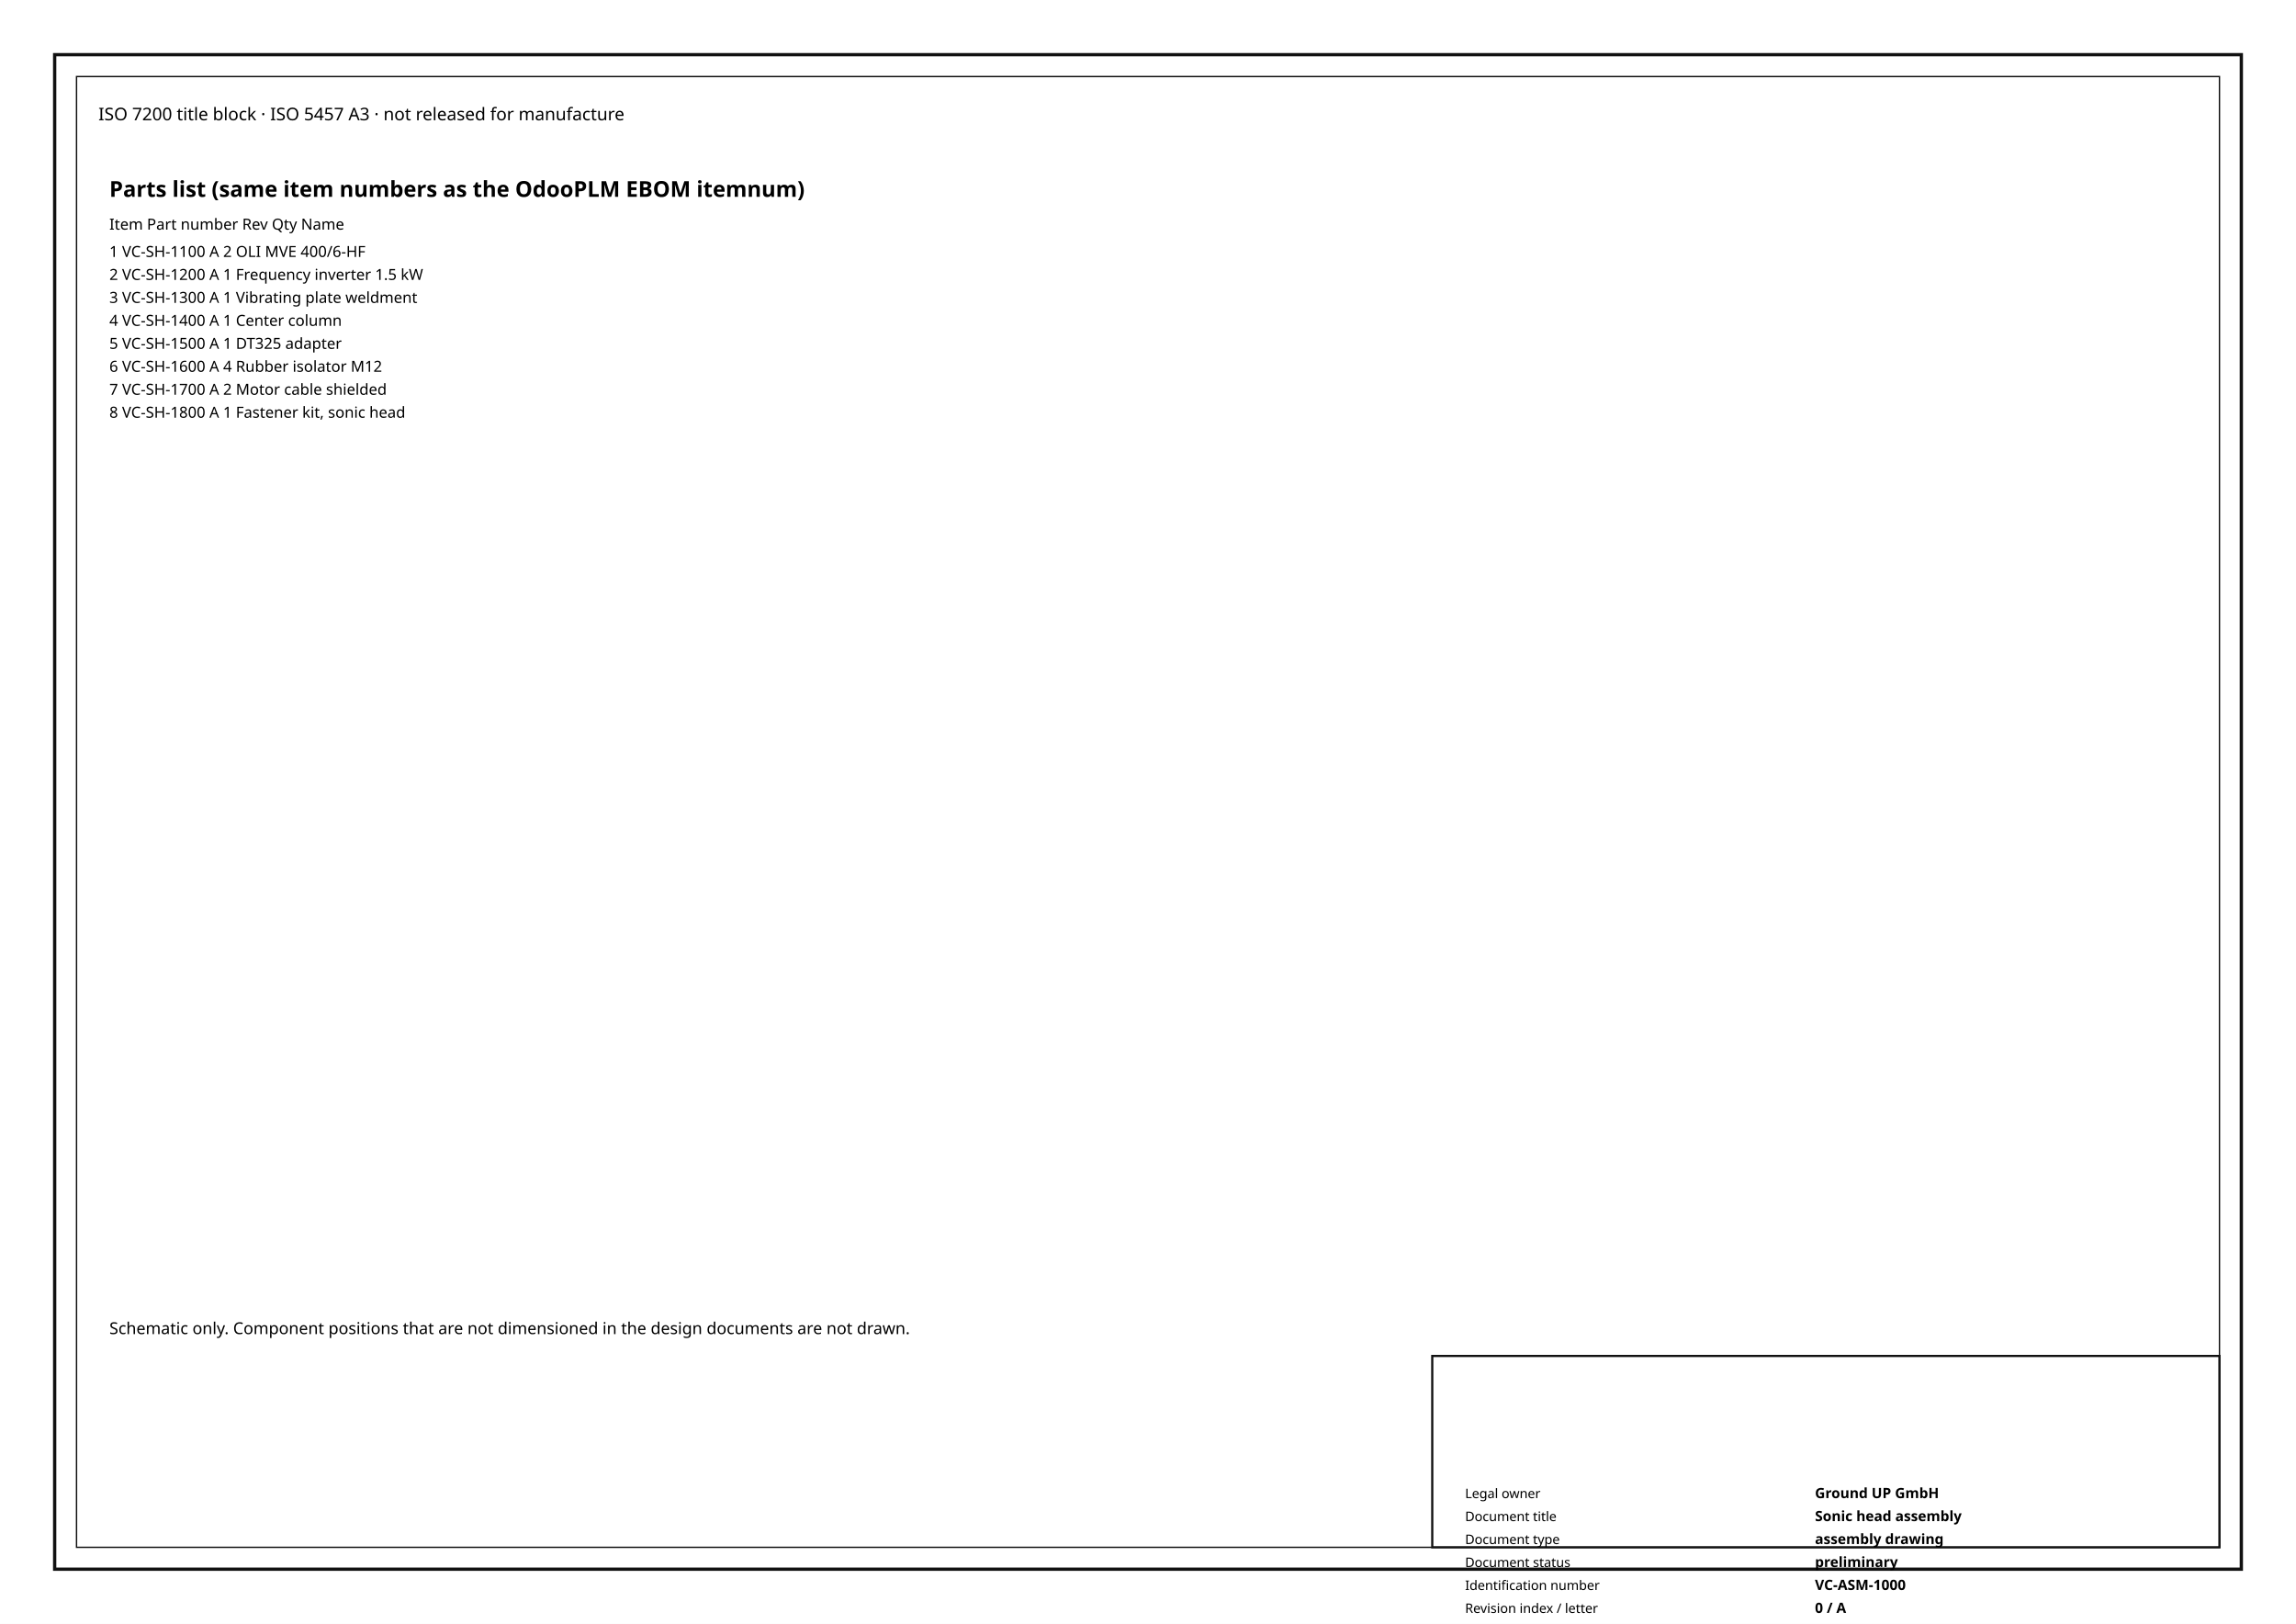
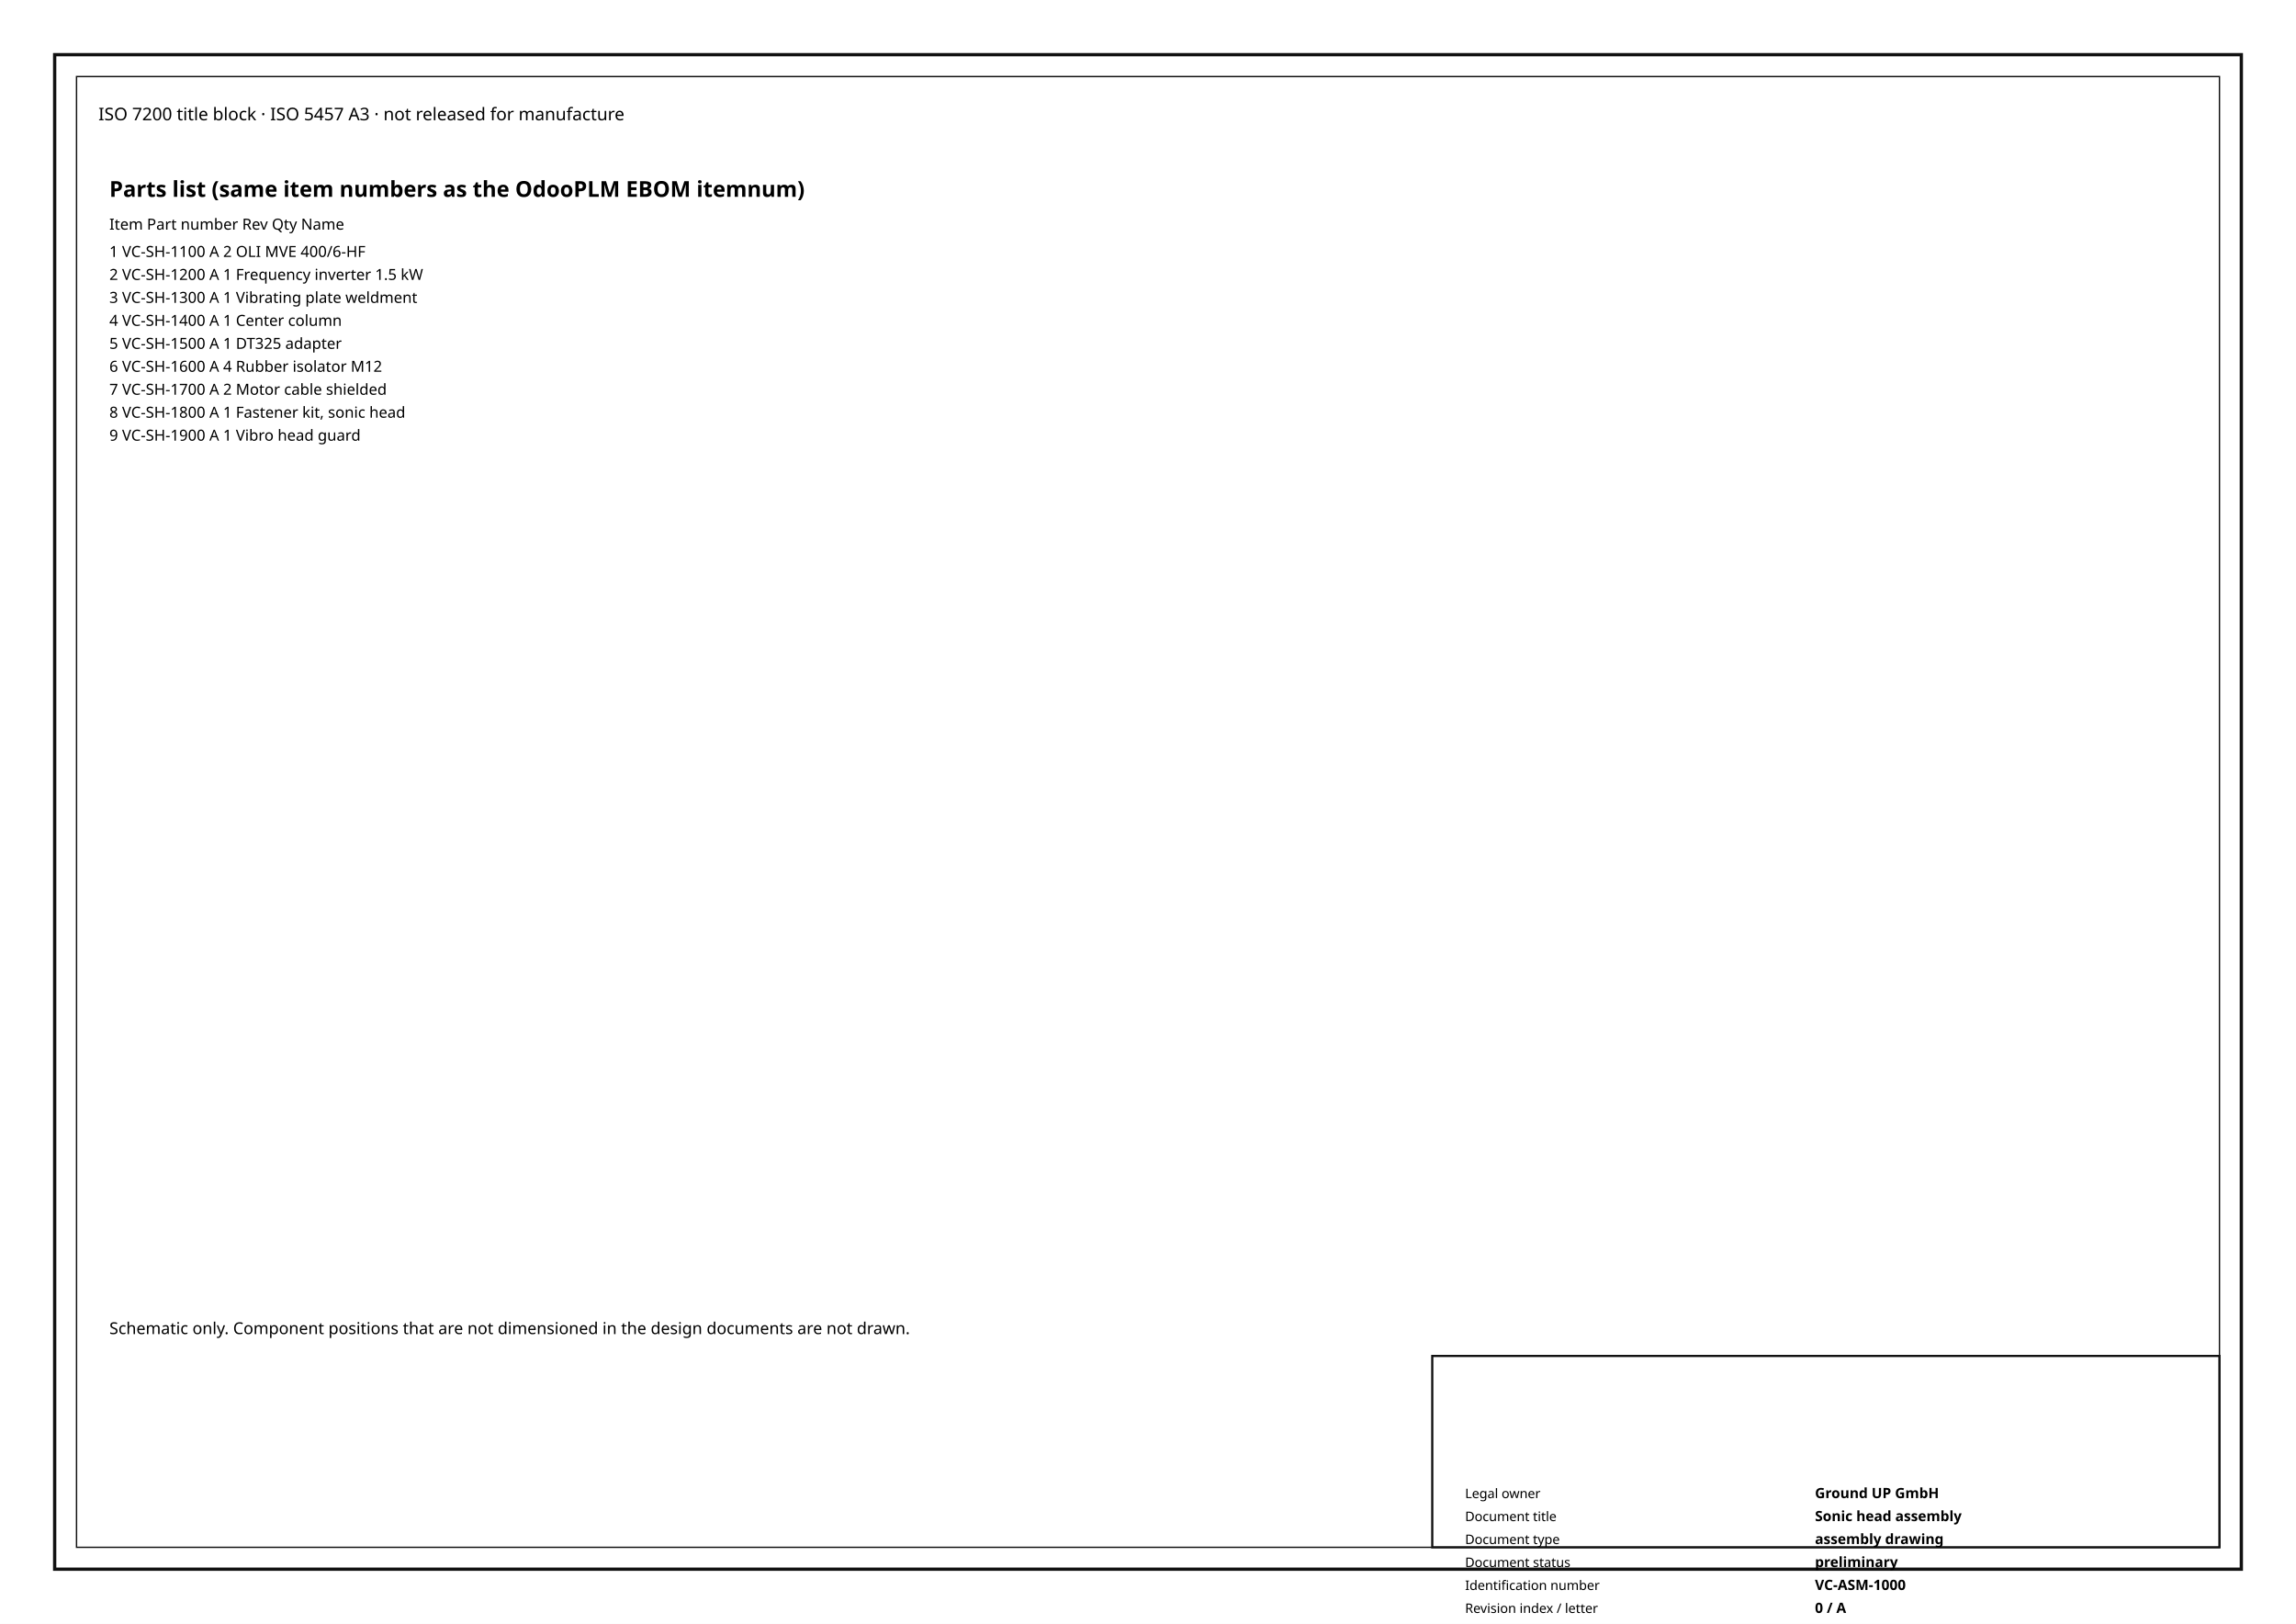
<svg xmlns="http://www.w3.org/2000/svg" width="420mm" height="297mm" viewBox="0 0 420.0 297.0">
  <rect width="100%" height="100%" fill="#fff" />
  <rect x="10" y="10" width="400" height="277" fill="none" stroke="#111" stroke-width="0.6" />
  <rect x="14" y="14" width="392" height="269" fill="none" stroke="#111" stroke-width="0.25" />
  <rect x="262" y="248" width="144" height="35" fill="none" stroke="#111" stroke-width="0.4" />
  <text x="18" y="22" font-size="3.2" font-family="sans-serif">ISO 7200 title block · ISO 5457 A3 · not released for manufacture</text>
  <text x="20" y="36" font-size="4" font-family="sans-serif" font-weight="700">Parts list (same item numbers as the OdooPLM EBOM itemnum)</text>
  <text x="20" y="42" font-size="2.8" font-family="sans-serif">Item  Part number   Rev  Qty  Name</text>
  <text x="20" y="47" font-size="2.8" font-family="sans-serif">1      VC-SH-1100     A    2    OLI MVE 400/6-HF</text>
  <text x="20" y="51.2" font-size="2.8" font-family="sans-serif">2      VC-SH-1200     A    1    Frequency inverter 1.5 kW</text>
  <text x="20" y="55.4" font-size="2.8" font-family="sans-serif">3      VC-SH-1300     A    1    Vibrating plate weldment</text>
  <text x="20" y="59.6" font-size="2.8" font-family="sans-serif">4      VC-SH-1400     A    1    Center column</text>
  <text x="20" y="63.8" font-size="2.8" font-family="sans-serif">5      VC-SH-1500     A    1    DT325 adapter</text>
  <text x="20" y="68" font-size="2.8" font-family="sans-serif">6      VC-SH-1600     A    4    Rubber isolator M12</text>
  <text x="20" y="72.2" font-size="2.8" font-family="sans-serif">7      VC-SH-1700     A    2    Motor cable shielded</text>
  <text x="20" y="76.4" font-size="2.8" font-family="sans-serif">8      VC-SH-1800     A    1    Fastener kit, sonic head</text>
+   <text x="20" y="80.6" font-size="2.8" font-family="sans-serif">9      VC-SH-1900     A    1    Vibro head guard</text>
  <text x="20" y="244" font-size="3" font-family="sans-serif">Schematic only. Component positions that are not dimensioned in the design documents are not drawn.</text>
  <text x="268" y="274" font-size="2.4" font-family="sans-serif">Legal owner</text>
  <text x="332" y="274" font-size="2.6" font-family="sans-serif" font-weight="700">Ground UP GmbH</text>
  <text x="268" y="278.2" font-size="2.4" font-family="sans-serif">Document title</text>
  <text x="332" y="278.2" font-size="2.6" font-family="sans-serif" font-weight="700">Sonic head assembly</text>
  <text x="268" y="282.4" font-size="2.4" font-family="sans-serif">Document type</text>
  <text x="332" y="282.4" font-size="2.6" font-family="sans-serif" font-weight="700">assembly drawing</text>
  <text x="268" y="286.6" font-size="2.4" font-family="sans-serif">Document status</text>
  <text x="332" y="286.6" font-size="2.6" font-family="sans-serif" font-weight="700">preliminary</text>
  <text x="268" y="290.8" font-size="2.4" font-family="sans-serif">Identification number</text>
  <text x="332" y="290.8" font-size="2.6" font-family="sans-serif" font-weight="700">VC-ASM-1000</text>
  <text x="268" y="295" font-size="2.4" font-family="sans-serif">Revision index / letter</text>
  <text x="332" y="295" font-size="2.6" font-family="sans-serif" font-weight="700">0 / A</text>
  <text x="268" y="299.2" font-size="2.4" font-family="sans-serif">Creator</text>
  <text x="332" y="299.2" font-size="2.6" font-family="sans-serif" font-weight="700">vibrocore cad export</text>
  <text x="268" y="303.4" font-size="2.4" font-family="sans-serif">Created</text>
  <text x="332" y="303.4" font-size="2.6" font-family="sans-serif" font-weight="700">2026-11-19</text>
  <text x="268" y="307.6" font-size="2.4" font-family="sans-serif">Units</text>
  <text x="332" y="307.6" font-size="2.6" font-family="sans-serif" font-weight="700">mm</text>
  <text x="268" y="311.8" font-size="2.4" font-family="sans-serif">Projection</text>
  <text x="332" y="311.8" font-size="2.6" font-family="sans-serif" font-weight="700">first angle (ISO 128)</text>
  <text x="268" y="316" font-size="2.4" font-family="sans-serif">Sheet</text>
  <text x="332" y="316" font-size="2.6" font-family="sans-serif" font-weight="700">1 / 1</text>
</svg>
